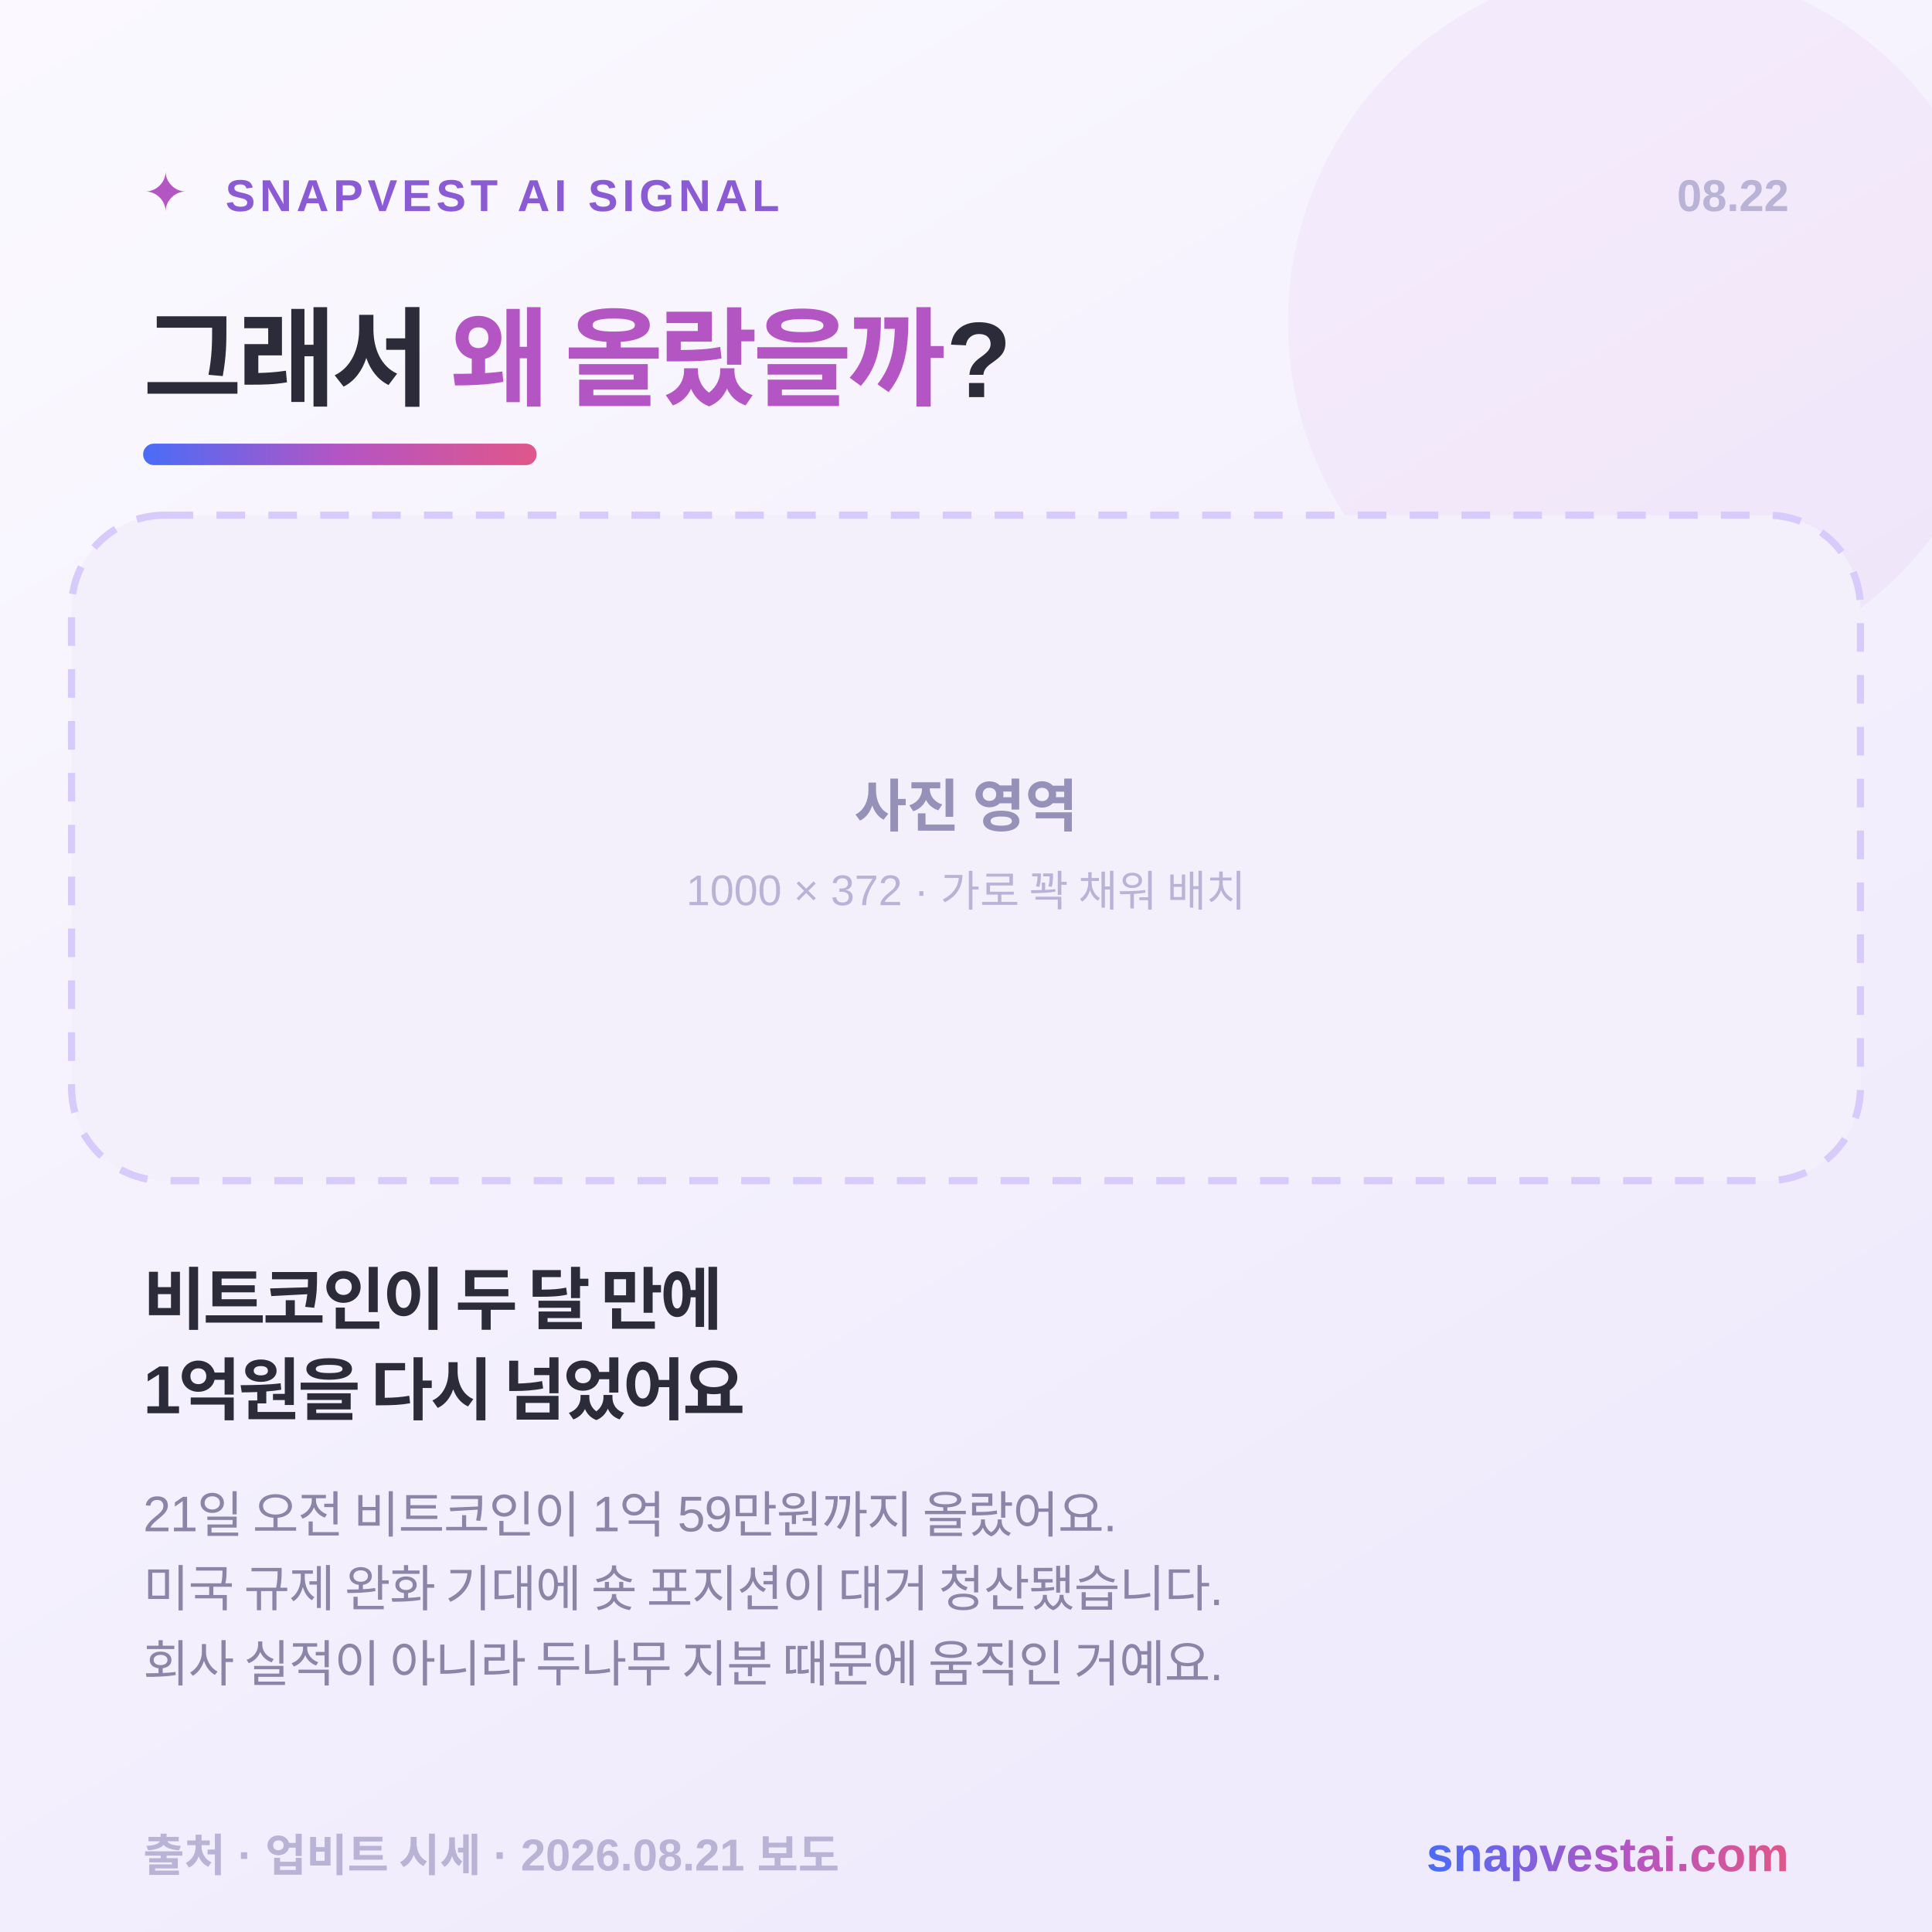
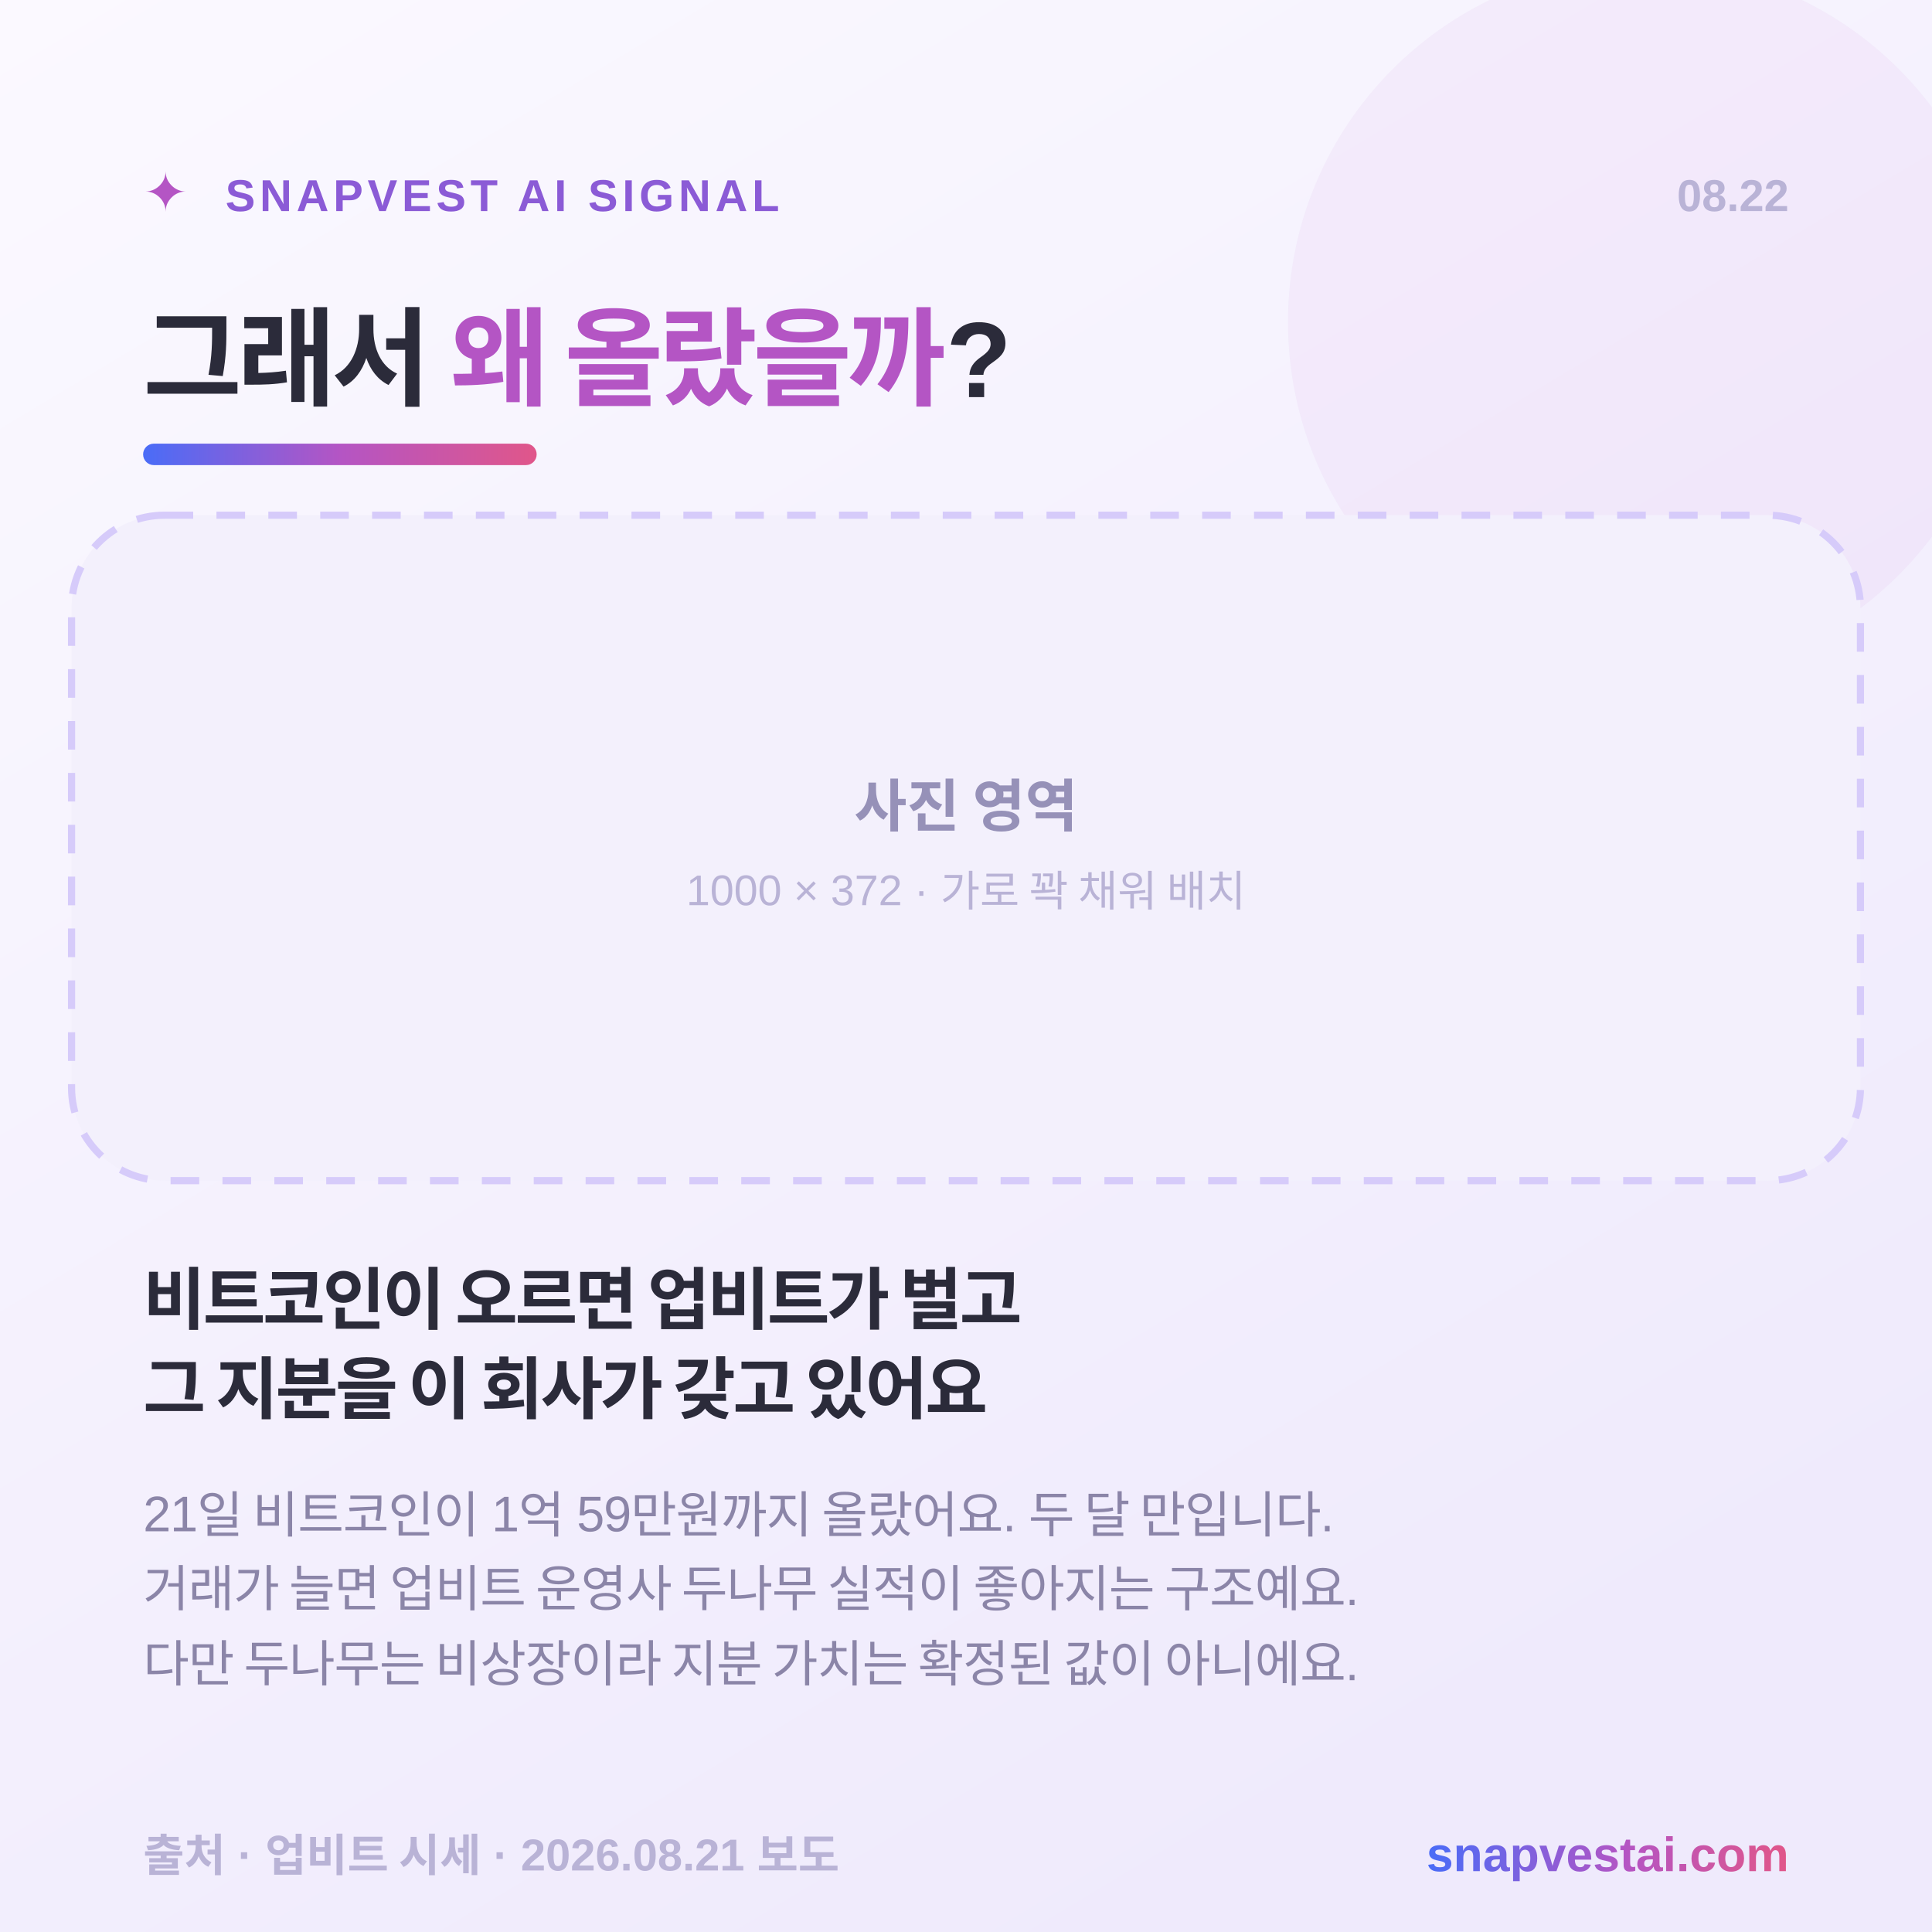
<svg xmlns="http://www.w3.org/2000/svg" width="1080" height="1080" viewBox="0 0 1080 1080" role="img">
  <defs>
    <linearGradient id="bg" x1="0" y1="0" x2="0.6" y2="1">
      <stop offset="0" stop-color="#FBF9FF" />
      <stop offset="1" stop-color="#EFEAFC" />
    </linearGradient>
    <linearGradient id="line" x1="0" y1="0" x2="1" y2="0">
      <stop offset="0" stop-color="#4A6CF7" />
      <stop offset="0.5" stop-color="#B455C4" />
      <stop offset="1" stop-color="#E0568A" />
    </linearGradient>
    <linearGradient id="dom" x1="0" y1="0" x2="1" y2="0">
      <stop offset="0" stop-color="#4A6CF7" />
      <stop offset="0.55" stop-color="#B455C4" />
      <stop offset="1" stop-color="#E0568A" />
    </linearGradient>
  </defs>
  <rect width="1080" height="1080" fill="url(#bg)" />
  <circle cx="920" cy="180" r="200" fill="#B455C4" opacity="0.06" />
  <rect x="40" y="288" width="1000" height="372" rx="52" fill="#F3F0FC" />
  <rect x="40" y="288" width="1000" height="372" rx="52" fill="none" stroke="#D6CBFA" stroke-width="4" stroke-dasharray="16 13" />
  <g font-family="Pretendard, Poppins, Arial, sans-serif" text-anchor="middle">
    <text x="540" y="462" font-size="32" font-weight="700" fill="#9691B8">사진 영역</text>
    <text x="540" y="506" font-size="24" font-weight="500" fill="#B9B3D6">1000 × 372 · 가로 꽉 채워 배치</text>
  </g>
  <g font-family="Pretendard, Poppins, Arial, sans-serif">
    <text x="80" y="118" font-size="30" fill="#B455C4">✦</text>
    <text x="126" y="118" font-size="25" font-weight="700" letter-spacing="2.5" fill="#8B5BD6">SNAPVEST AI SIGNAL</text>
    <text x="1000" y="118" text-anchor="end" font-size="25" font-weight="600" fill="#B9B3D6">08.22</text>
    <text x="80" y="222" font-size="60" font-weight="700" letter-spacing="-2.5" fill="#2B2B3A">그래서 <tspan fill="#B455C4">왜 올랐을까</tspan>?</text>
    <rect x="80" y="248" width="220" height="12" rx="6" fill="url(#line)" />
-     <text x="80" y="740" font-size="38" font-weight="700" letter-spacing="-1.5" fill="#2B2B3A">비트코인이 두 달 만에</text>
-     <text x="80" y="790" font-size="38" font-weight="700" letter-spacing="-1.5" fill="#2B2B3A">1억원을 다시 넘었어요</text>
-     <text x="80" y="856" font-size="28" font-weight="500" letter-spacing="-0.5" fill="#8B85A8">21일 오전 비트코인이 1억 59만원까지 올랐어요.</text>
-     <text x="80" y="898" font-size="28" font-weight="500" letter-spacing="-0.5" fill="#8B85A8">미국 규제 완화 기대에 숏 포지션이 대거 청산됐습니다.</text>
-     <text x="80" y="940" font-size="28" font-weight="500" letter-spacing="-0.5" fill="#8B85A8">회사 실적이 아니라 두나무 지분 때문에 움직인 거예요.</text>
+     <text x="80" y="740" font-size="38" font-weight="700" letter-spacing="-1.5" fill="#2B2B3A">비트코인이 오르면 업비트가 벌고</text>
+     <text x="80" y="790" font-size="38" font-weight="700" letter-spacing="-1.5" fill="#2B2B3A">그 지분을 이 회사가 갖고 있어요</text>
+     <text x="80" y="856" font-size="28" font-weight="500" letter-spacing="-0.5" fill="#8B85A8">21일 비트코인이 1억 59만원까지 올랐어요. 두 달 만입니다.</text>
+     <text x="80" y="898" font-size="28" font-weight="500" letter-spacing="-0.5" fill="#8B85A8">거래가 늘면 업비트 운영사 두나무 실적이 좋아지는 구조예요.</text>
+     <text x="80" y="940" font-size="28" font-weight="500" letter-spacing="-0.5" fill="#8B85A8">다만 두나무는 비상장이라 지분 가치는 확정된 값이 아니에요.</text>
    <text x="80" y="1046" font-size="25" font-weight="600" fill="#B9B3D6">출처 · 업비트 시세 · 2026.08.21 보도</text>
    <text x="1000" y="1046" text-anchor="end" font-size="27" font-weight="700" fill="url(#dom)">snapvestai.com</text>
  </g>
</svg>
